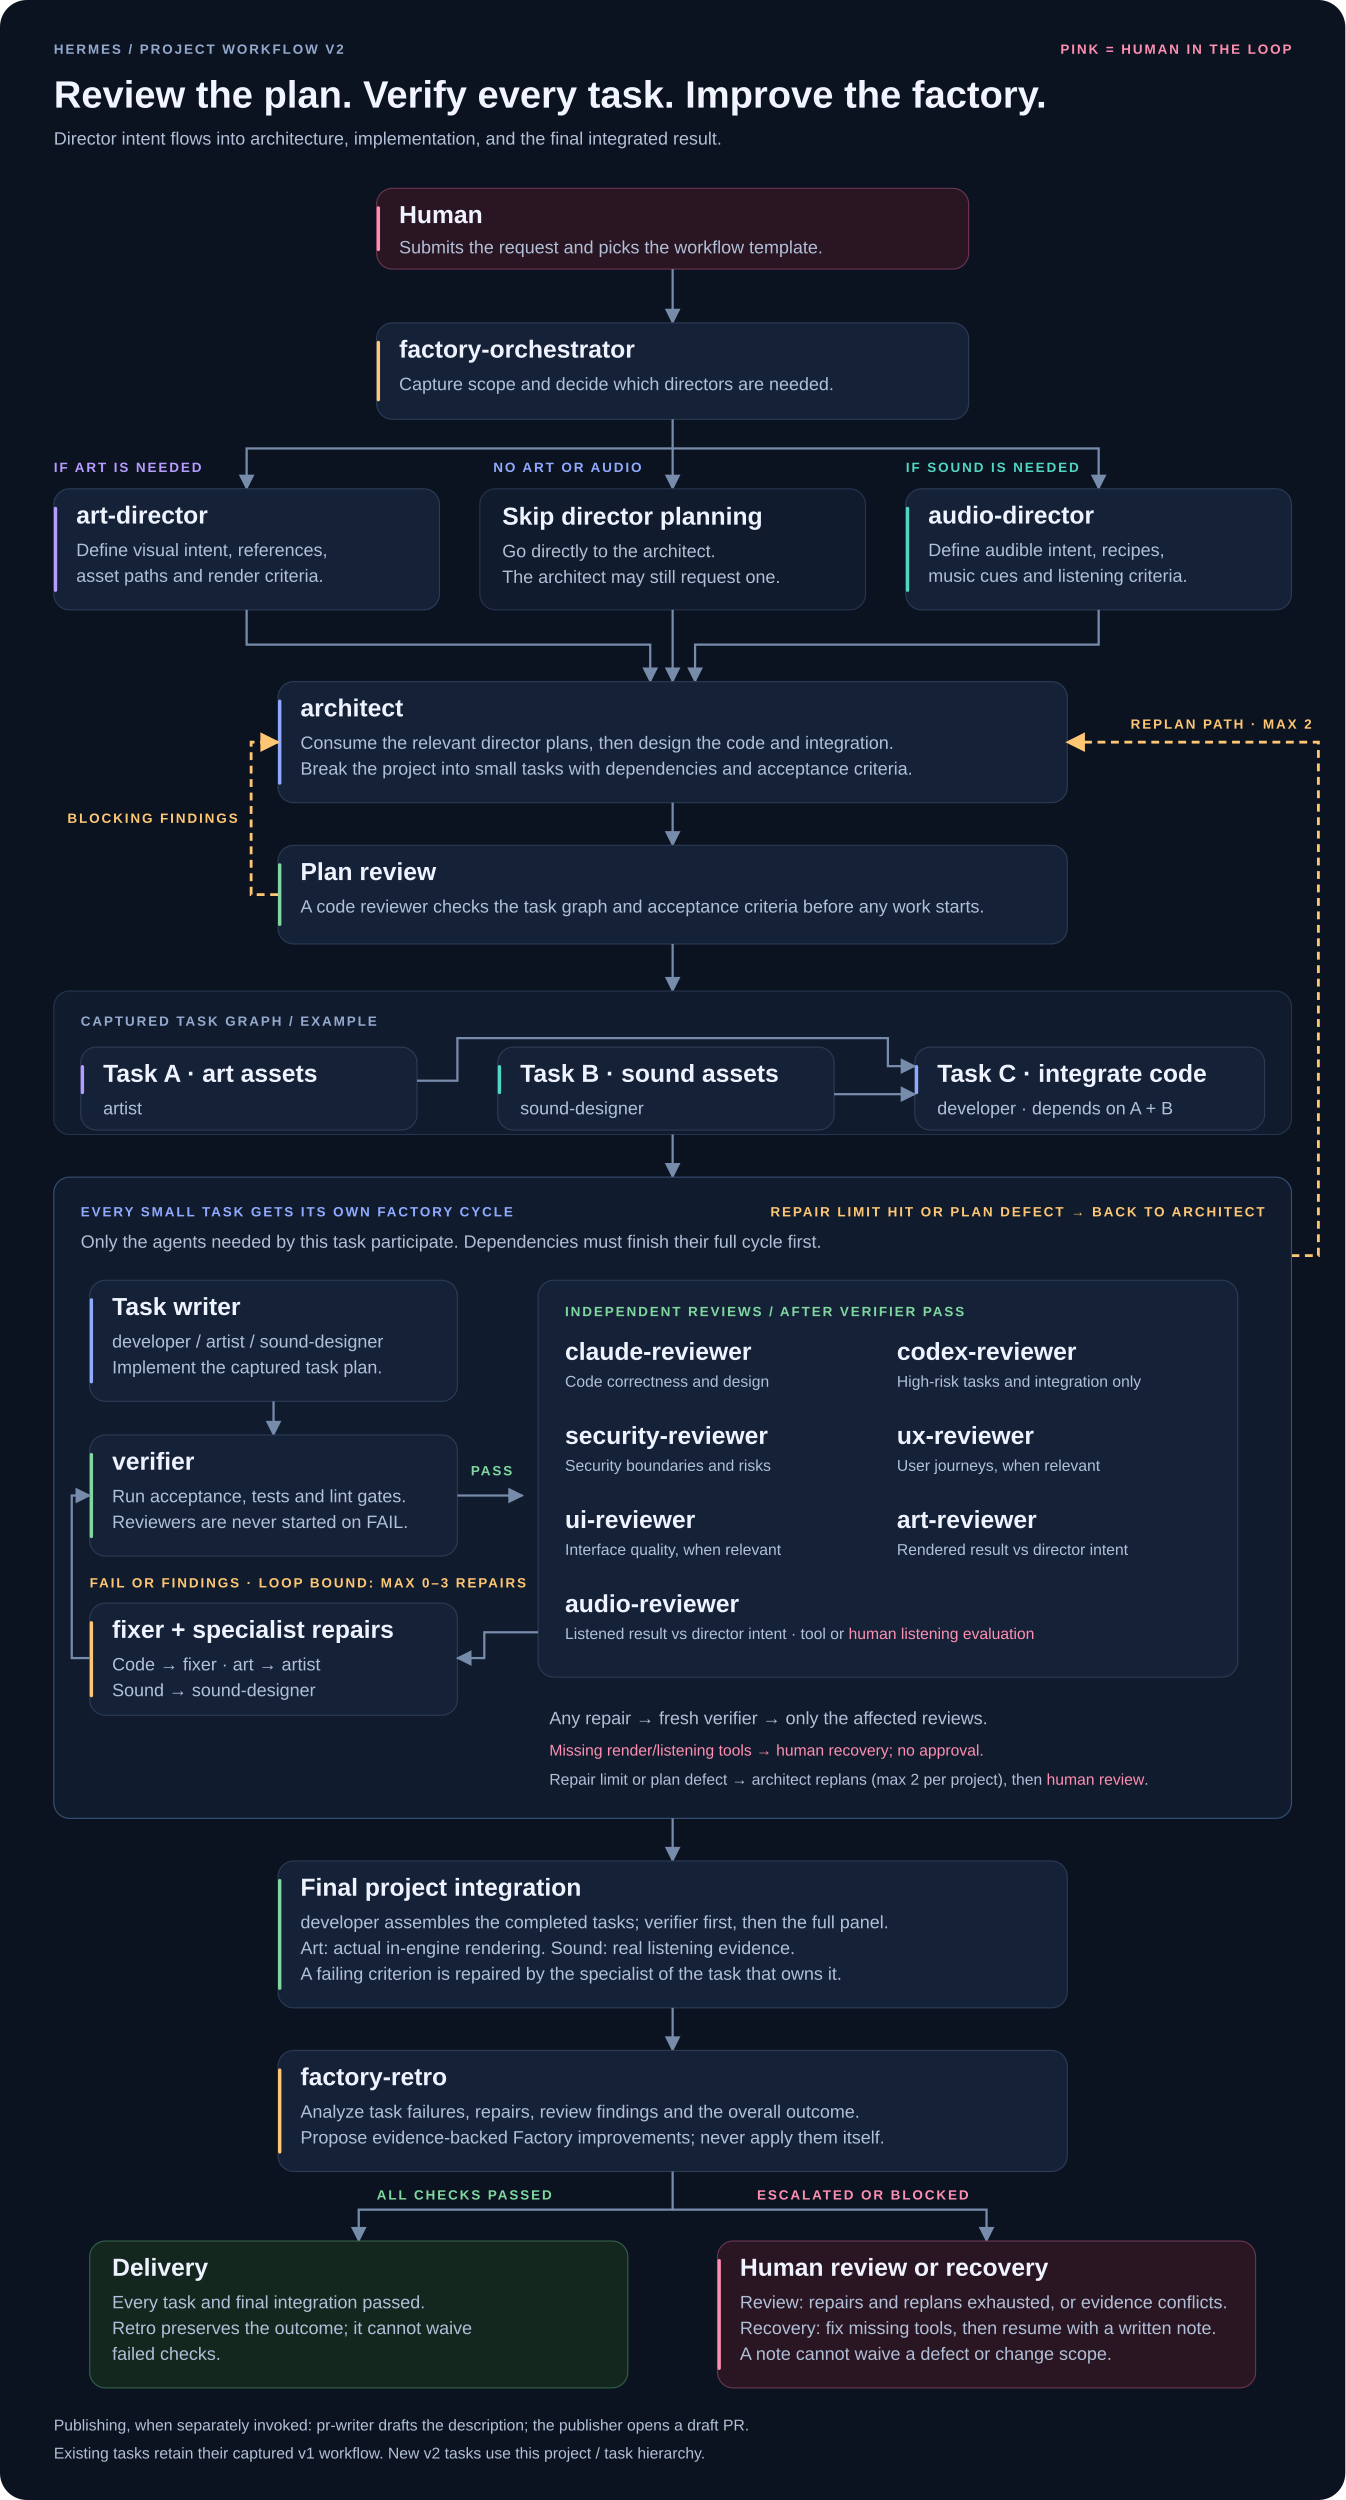
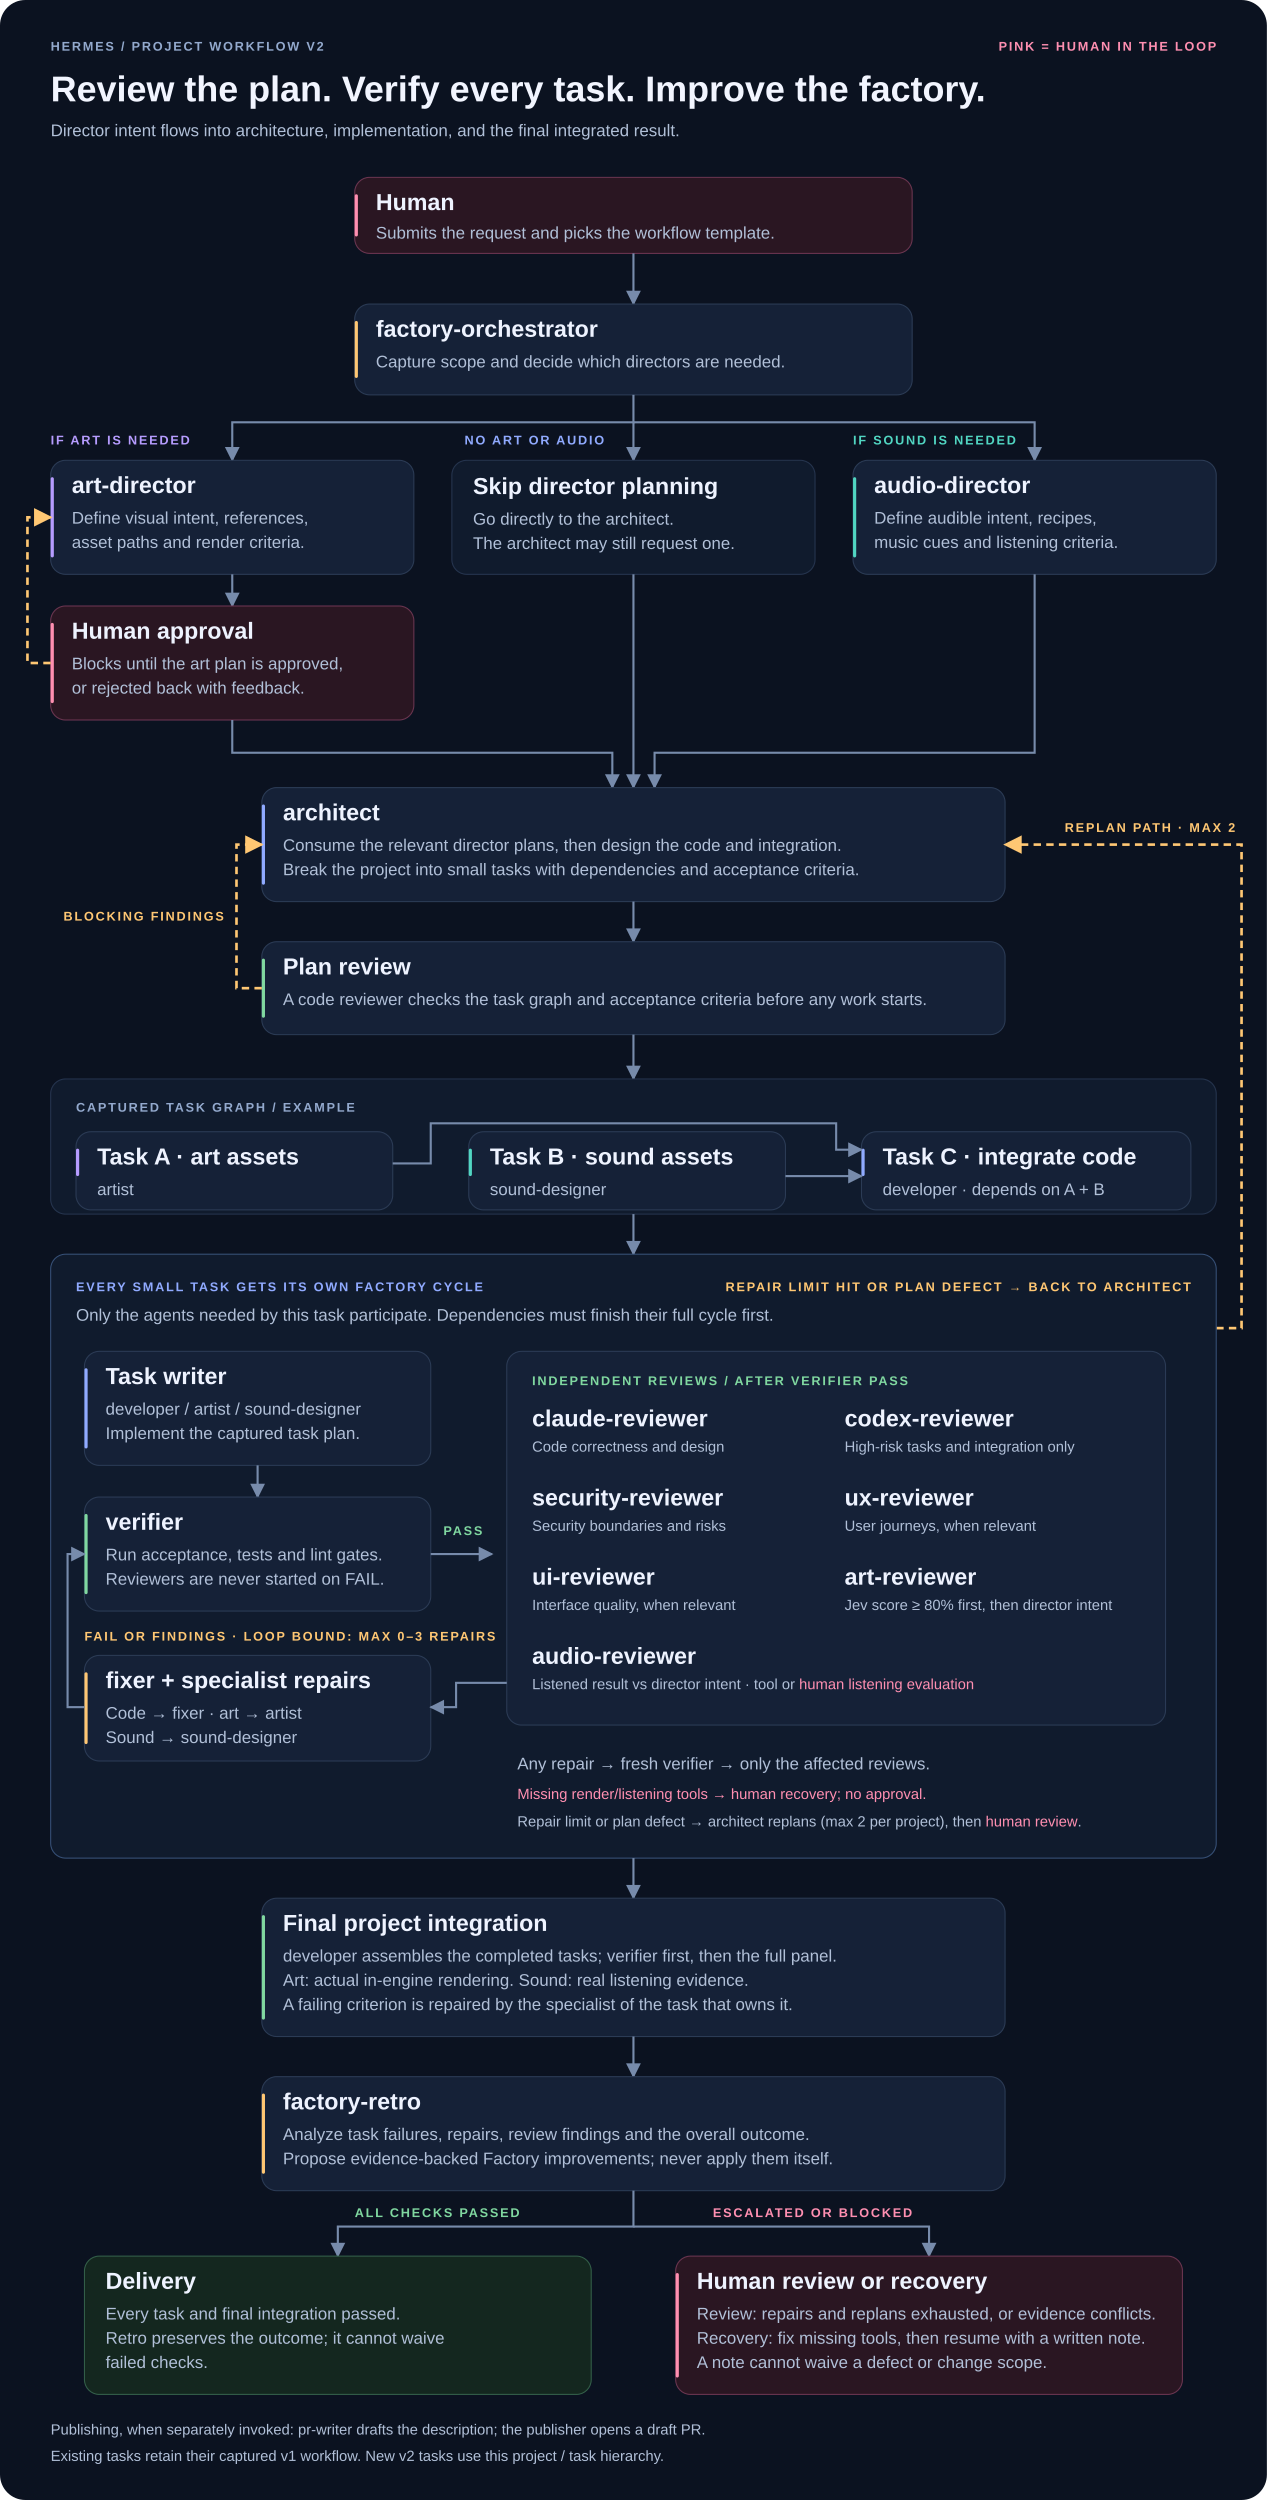
- <svg xmlns="http://www.w3.org/2000/svg" width="1200" height="2230" viewBox="0 0 1200 2230" role="img" aria-labelledby="title desc">
+ <svg xmlns="http://www.w3.org/2000/svg" width="1200" height="2368" viewBox="0 0 1200 2368" role="img" aria-labelledby="title desc">
  <defs>
    <marker id="a" viewBox="0 0 10 10" refX="9" refY="5" markerWidth="7" markerHeight="7" orient="auto">
      <path d="M0 0L10 5L0 10" fill="#778bab" />
    </marker>
    <marker id="b" viewBox="0 0 10 10" refX="9" refY="5" markerWidth="7" markerHeight="7" orient="auto">
      <path d="M0 0L10 5L0 10" fill="#ffc773" />
    </marker>
  </defs>
  <style>text{font-family:-apple-system,BlinkMacSystemFont,'Segoe UI',Arial,sans-serif}.title{fill:#f2f5ff;font-size:34px;font-weight:700}.name{fill:#eef3ff;font-size:22px;font-weight:650}.body{fill:#b1c0d8;font-size:16px}.small{fill:#b1c0d8;font-size:14px}.label{font-size:12px;font-weight:700;letter-spacing:1.7px}.back{fill:none;stroke:#ffc773;stroke-width:2.5;stroke-dasharray:7 5;marker-end:url(#b)}.line{fill:none;stroke:#778bab;stroke-width:2;marker-end:url(#a)}</style>
-   <rect width="1200" height="2230" rx="24" fill="#0b1220" />
+   <rect width="1200" height="2368" rx="24" fill="#0b1220" />
  <text x="48" y="48" class="label" fill="#93a9cd">HERMES / PROJECT WORKFLOW V2</text>
  <text x="1152" y="48" class="label" fill="#ff8fb1" text-anchor="end">PINK = HUMAN IN THE LOOP</text>
  <text x="48" y="96" class="title">Review the plan. Verify every task. Improve the factory.</text>
  <text x="48" y="129" class="body">Director intent flows into architecture, implementation, and the final integrated result.</text>
  <rect x="336" y="168" width="528" height="72" rx="14" fill="#2a1622" stroke="#6b3550" />
  <rect x="336" y="184" width="3" height="40" rx="1.5" fill="#ff8fb1" />
  <text x="356" y="199" class="name">Human</text>
  <text x="356" y="226" class="body">Submits the request and picks the workflow template.</text>
  <path d="M600 240 V288" class="line" />
  <rect x="336" y="288" width="528" height="86" rx="14" fill="#152137" stroke="#2b3b55" />
  <rect x="336" y="304" width="3" height="54" rx="1.5" fill="#ffc773" />
  <text x="356" y="319" class="name">factory-orchestrator</text>
  <text x="356" y="348" class="body">Capture scope and decide which directors are needed.</text>
  <path d="M600 374 V400 H220 V436" class="line" />
  <path d="M600 400 V436" class="line" />
  <path d="M600 400 H980 V436" class="line" />
  <text x="48" y="421" class="label" fill="#b69cff">IF ART IS NEEDED</text>
  <text x="440" y="421" class="label" fill="#90aaff">NO ART OR AUDIO</text>
  <text x="808" y="421" class="label" fill="#51d6c2">IF SOUND IS NEEDED</text>
  <rect x="48" y="436" width="344" height="108" rx="14" fill="#152137" stroke="#2b3b55" />
  <rect x="48" y="452" width="3" height="76" rx="1.5" fill="#b69cff" />
  <text x="68" y="467" class="name">art-director</text>
  <text x="68" y="496" class="body">Define visual intent, references,</text>
  <text x="68" y="519" class="body">asset paths and render criteria.</text>
  <rect x="428" y="436" width="344" height="108" rx="14" fill="#101b2d" stroke="#25344e" />
  <text x="448" y="468" class="name">Skip director planning</text>
  <text x="448" y="497" class="body">Go directly to the architect.</text>
  <text x="448" y="520" class="body">The architect may still request one.</text>
  <rect x="808" y="436" width="344" height="108" rx="14" fill="#152137" stroke="#2b3b55" />
  <rect x="808" y="452" width="3" height="76" rx="1.5" fill="#51d6c2" />
  <text x="828" y="467" class="name">audio-director</text>
  <text x="828" y="496" class="body">Define audible intent, recipes,</text>
  <text x="828" y="519" class="body">music cues and listening criteria.</text>
-   <path d="M220 544 V575 H580 V608" class="line" />
-   <path d="M600 544 V608" class="line" />
-   <path d="M980 544 V575 H620 V608" class="line" />
-   <rect x="248" y="608" width="704" height="108" rx="14" fill="#152137" stroke="#2b3b55" />
-   <rect x="248" y="624" width="3" height="76" rx="1.5" fill="#90aaff" />
-   <text x="268" y="639" class="name">architect</text>
-   <text x="268" y="668" class="body">Consume the relevant director plans, then design the code and integration.</text>
-   <text x="268" y="691" class="body">Break the project into small tasks with dependencies and acceptance criteria.</text>
-   <path d="M600 716 V754" class="line" />
-   <rect x="248" y="754" width="704" height="88" rx="14" fill="#152137" stroke="#2b3b55" />
-   <rect x="248" y="770" width="3" height="56" rx="1.5" fill="#80d8a0" />
-   <text x="268" y="785" class="name">Plan review</text>
-   <text x="268" y="814" class="body">A code reviewer checks the task graph and acceptance criteria before any work starts.</text>
-   <path d="M248 798 H224 V662 H248" class="back" />
-   <text x="212" y="734" class="label" fill="#ffc773" text-anchor="end">BLOCKING FINDINGS</text>
-   <path d="M1152 1120 H1176 V662 H952" class="back" />
-   <text x="1170" y="650" class="label" fill="#ffc773" text-anchor="end">REPLAN PATH · MAX 2</text>
-   <path d="M600 842 V884" class="line" />
-   <rect x="48" y="884" width="1104" height="128" rx="14" fill="#101b2d" stroke="#25344e" />
-   <text x="72" y="915" class="label" fill="#93a9cd">CAPTURED TASK GRAPH / EXAMPLE</text>
-   <rect x="72" y="934" width="300" height="74" rx="14" fill="#152137" stroke="#2b3b55" />
-   <rect x="72" y="950" width="3" height="26" rx="1.5" fill="#b69cff" />
-   <text x="92" y="965" class="name">Task A · art assets</text>
-   <text x="92" y="994" class="body">artist</text>
-   <rect x="444" y="934" width="300" height="74" rx="14" fill="#152137" stroke="#2b3b55" />
-   <rect x="444" y="950" width="3" height="26" rx="1.5" fill="#51d6c2" />
-   <text x="464" y="965" class="name">Task B · sound assets</text>
-   <text x="464" y="994" class="body">sound-designer</text>
-   <rect x="816" y="934" width="312" height="74" rx="14" fill="#152137" stroke="#2b3b55" />
-   <rect x="816" y="950" width="3" height="26" rx="1.5" fill="#90aaff" />
-   <text x="836" y="965" class="name">Task C · integrate code</text>
-   <text x="836" y="994" class="body">developer · depends on A + B</text>
-   <path d="M372 964 H408 V926 H792 V951 H816" class="line" />
-   <path d="M744 976 H816" class="line" />
-   <path d="M600 1012 V1050" class="line" />
-   <rect x="48" y="1050" width="1104" height="572" rx="14" fill="#101b2d" stroke="#365077" />
-   <text x="72" y="1085" class="label" fill="#90aaff">EVERY SMALL TASK GETS ITS OWN FACTORY CYCLE</text>
-   <text x="1128" y="1085" class="label" fill="#ffc773" text-anchor="end">REPAIR LIMIT HIT OR PLAN DEFECT → BACK TO ARCHITECT</text>
-   <text x="72" y="1113" class="body">Only the agents needed by this task participate. Dependencies must finish their full cycle first.</text>
-   <rect x="80" y="1142" width="328" height="108" rx="14" fill="#152137" stroke="#2b3b55" />
-   <rect x="80" y="1158" width="3" height="76" rx="1.5" fill="#90aaff" />
-   <text x="100" y="1173" class="name">Task writer</text>
-   <text x="100" y="1202" class="body">developer / artist / sound-designer</text>
-   <text x="100" y="1225" class="body">Implement the captured task plan.</text>
-   <path d="M244 1250 V1280" class="line" />
+   <path d="M220 544 V574" class="line" />
+   <rect x="48" y="574" width="344" height="108" rx="14" fill="#2a1622" stroke="#6b3550" />
+   <rect x="48" y="590" width="3" height="76" rx="1.5" fill="#ff8fb1" />
+   <text x="68" y="605" class="name">Human approval</text>
+   <text x="68" y="634" class="body">Blocks until the art plan is approved,</text>
+   <text x="68" y="657" class="body">or rejected back with feedback.</text>
+   <path d="M48 628 H26 V490 H48" class="back" />
+   <path d="M220 682 V713 H580 V746" class="line" />
+   <path d="M600 544 V746" class="line" />
+   <path d="M980 544 V713 H620 V746" class="line" />
+   <rect x="248" y="746" width="704" height="108" rx="14" fill="#152137" stroke="#2b3b55" />
+   <rect x="248" y="762" width="3" height="76" rx="1.5" fill="#90aaff" />
+   <text x="268" y="777" class="name">architect</text>
+   <text x="268" y="806" class="body">Consume the relevant director plans, then design the code and integration.</text>
+   <text x="268" y="829" class="body">Break the project into small tasks with dependencies and acceptance criteria.</text>
+   <path d="M600 854 V892" class="line" />
+   <rect x="248" y="892" width="704" height="88" rx="14" fill="#152137" stroke="#2b3b55" />
+   <rect x="248" y="908" width="3" height="56" rx="1.5" fill="#80d8a0" />
+   <text x="268" y="923" class="name">Plan review</text>
+   <text x="268" y="952" class="body">A code reviewer checks the task graph and acceptance criteria before any work starts.</text>
+   <path d="M248 936 H224 V800 H248" class="back" />
+   <text x="212" y="872" class="label" fill="#ffc773" text-anchor="end">BLOCKING FINDINGS</text>
+   <path d="M1152 1258 H1176 V800 H952" class="back" />
+   <text x="1170" y="788" class="label" fill="#ffc773" text-anchor="end">REPLAN PATH · MAX 2</text>
+   <path d="M600 980 V1022" class="line" />
+   <rect x="48" y="1022" width="1104" height="128" rx="14" fill="#101b2d" stroke="#25344e" />
+   <text x="72" y="1053" class="label" fill="#93a9cd">CAPTURED TASK GRAPH / EXAMPLE</text>
+   <rect x="72" y="1072" width="300" height="74" rx="14" fill="#152137" stroke="#2b3b55" />
+   <rect x="72" y="1088" width="3" height="26" rx="1.5" fill="#b69cff" />
+   <text x="92" y="1103" class="name">Task A · art assets</text>
+   <text x="92" y="1132" class="body">artist</text>
+   <rect x="444" y="1072" width="300" height="74" rx="14" fill="#152137" stroke="#2b3b55" />
+   <rect x="444" y="1088" width="3" height="26" rx="1.5" fill="#51d6c2" />
+   <text x="464" y="1103" class="name">Task B · sound assets</text>
+   <text x="464" y="1132" class="body">sound-designer</text>
+   <rect x="816" y="1072" width="312" height="74" rx="14" fill="#152137" stroke="#2b3b55" />
+   <rect x="816" y="1088" width="3" height="26" rx="1.5" fill="#90aaff" />
+   <text x="836" y="1103" class="name">Task C · integrate code</text>
+   <text x="836" y="1132" class="body">developer · depends on A + B</text>
+   <path d="M372 1102 H408 V1064 H792 V1089 H816" class="line" />
+   <path d="M744 1114 H816" class="line" />
+   <path d="M600 1150 V1188" class="line" />
+   <rect x="48" y="1188" width="1104" height="572" rx="14" fill="#101b2d" stroke="#365077" />
+   <text x="72" y="1223" class="label" fill="#90aaff">EVERY SMALL TASK GETS ITS OWN FACTORY CYCLE</text>
+   <text x="1128" y="1223" class="label" fill="#ffc773" text-anchor="end">REPAIR LIMIT HIT OR PLAN DEFECT → BACK TO ARCHITECT</text>
+   <text x="72" y="1251" class="body">Only the agents needed by this task participate. Dependencies must finish their full cycle first.</text>
  <rect x="80" y="1280" width="328" height="108" rx="14" fill="#152137" stroke="#2b3b55" />
-   <rect x="80" y="1296" width="3" height="76" rx="1.5" fill="#80d8a0" />
-   <text x="100" y="1311" class="name">verifier</text>
-   <text x="100" y="1340" class="body">Run acceptance, tests and lint gates.</text>
-   <text x="100" y="1363" class="body">Reviewers are never started on FAIL.</text>
-   <path d="M408 1334 H466" class="line" />
-   <text x="420" y="1316" class="label" fill="#80d8a0">PASS</text>
-   <rect x="480" y="1142" width="624" height="354" rx="14" fill="#152137" stroke="#2b3b55" />
-   <text x="504" y="1174" class="label" fill="#80d8a0">INDEPENDENT REVIEWS / AFTER VERIFIER PASS</text>
-   <text x="504" y="1213" class="name">claude-reviewer</text>
-   <text x="504" y="1237" class="small">Code correctness and design</text>
-   <text x="800" y="1213" class="name">codex-reviewer</text>
-   <text x="800" y="1237" class="small">High-risk tasks and integration only</text>
-   <text x="504" y="1288" class="name">security-reviewer</text>
-   <text x="504" y="1312" class="small">Security boundaries and risks</text>
-   <text x="800" y="1288" class="name">ux-reviewer</text>
-   <text x="800" y="1312" class="small">User journeys, when relevant</text>
-   <text x="504" y="1363" class="name">ui-reviewer</text>
-   <text x="504" y="1387" class="small">Interface quality, when relevant</text>
-   <text x="800" y="1363" class="name">art-reviewer</text>
-   <text x="800" y="1387" class="small">Rendered result vs director intent</text>
-   <text x="504" y="1438" class="name">audio-reviewer</text>
-   <text x="504" y="1462" class="small">Listened result vs director intent · tool or <tspan fill="#ff8fb1">human listening evaluation</tspan>
+   <rect x="80" y="1296" width="3" height="76" rx="1.5" fill="#90aaff" />
+   <text x="100" y="1311" class="name">Task writer</text>
+   <text x="100" y="1340" class="body">developer / artist / sound-designer</text>
+   <text x="100" y="1363" class="body">Implement the captured task plan.</text>
+   <path d="M244 1388 V1418" class="line" />
+   <rect x="80" y="1418" width="328" height="108" rx="14" fill="#152137" stroke="#2b3b55" />
+   <rect x="80" y="1434" width="3" height="76" rx="1.5" fill="#80d8a0" />
+   <text x="100" y="1449" class="name">verifier</text>
+   <text x="100" y="1478" class="body">Run acceptance, tests and lint gates.</text>
+   <text x="100" y="1501" class="body">Reviewers are never started on FAIL.</text>
+   <path d="M408 1472 H466" class="line" />
+   <text x="420" y="1454" class="label" fill="#80d8a0">PASS</text>
+   <rect x="480" y="1280" width="624" height="354" rx="14" fill="#152137" stroke="#2b3b55" />
+   <text x="504" y="1312" class="label" fill="#80d8a0">INDEPENDENT REVIEWS / AFTER VERIFIER PASS</text>
+   <text x="504" y="1351" class="name">claude-reviewer</text>
+   <text x="504" y="1375" class="small">Code correctness and design</text>
+   <text x="800" y="1351" class="name">codex-reviewer</text>
+   <text x="800" y="1375" class="small">High-risk tasks and integration only</text>
+   <text x="504" y="1426" class="name">security-reviewer</text>
+   <text x="504" y="1450" class="small">Security boundaries and risks</text>
+   <text x="800" y="1426" class="name">ux-reviewer</text>
+   <text x="800" y="1450" class="small">User journeys, when relevant</text>
+   <text x="504" y="1501" class="name">ui-reviewer</text>
+   <text x="504" y="1525" class="small">Interface quality, when relevant</text>
+   <text x="800" y="1501" class="name">art-reviewer</text>
+   <text x="800" y="1525" class="small">Jev score ≥ 80% first, then director intent</text>
+   <text x="504" y="1576" class="name">audio-reviewer</text>
+   <text x="504" y="1600" class="small">Listened result vs director intent · tool or <tspan fill="#ff8fb1">human listening evaluation</tspan>
  </text>
-   <rect x="80" y="1430" width="328" height="100" rx="14" fill="#152137" stroke="#2b3b55" />
-   <rect x="80" y="1446" width="3" height="68" rx="1.5" fill="#ffc773" />
-   <text x="100" y="1461" class="name">fixer + specialist repairs</text>
-   <text x="100" y="1490" class="body">Code → fixer · art → artist</text>
-   <text x="100" y="1513" class="body">Sound → sound-designer</text>
-   <path d="M80 1479 H64 V1334 H80" class="line" />
-   <text x="80" y="1416" class="label" fill="#ffc773">FAIL OR FINDINGS · LOOP BOUND: MAX 0–3 REPAIRS</text>
-   <path d="M480 1456 H432 V1479 H408" class="line" />
-   <text x="490" y="1538" class="body">Any repair → fresh verifier → only the affected reviews.</text>
-   <text x="490" y="1566" class="small" style="fill:#ff8fb1">Missing render/listening tools → human recovery; no approval.</text>
-   <text x="490" y="1592" class="small">Repair limit or plan defect → architect replans (max 2 per project), then <tspan fill="#ff8fb1">human review</tspan>.</text>
-   <path d="M600 1622 V1660" class="line" />
-   <rect x="248" y="1660" width="704" height="131" rx="14" fill="#152137" stroke="#2b3b55" />
-   <rect x="248" y="1676" width="3" height="99" rx="1.5" fill="#80d8a0" />
-   <text x="268" y="1691" class="name">Final project integration</text>
-   <text x="268" y="1720" class="body">developer assembles the completed tasks; verifier first, then the full panel.</text>
-   <text x="268" y="1743" class="body">Art: actual in-engine rendering. Sound: real listening evidence.</text>
-   <text x="268" y="1766" class="body">A failing criterion is repaired by the specialist of the task that owns it.</text>
-   <path d="M600 1791 V1829" class="line" />
-   <rect x="248" y="1829" width="704" height="108" rx="14" fill="#152137" stroke="#2b3b55" />
-   <rect x="248" y="1845" width="3" height="76" rx="1.5" fill="#ffc773" />
-   <text x="268" y="1860" class="name">factory-retro</text>
-   <text x="268" y="1889" class="body">Analyze task failures, repairs, review findings and the overall outcome.</text>
-   <text x="268" y="1912" class="body">Propose evidence-backed Factory improvements; never apply them itself.</text>
-   <path d="M600 1937 V1971 H320 V1999" class="line" />
-   <path d="M600 1971 H880 V1999" class="line" />
-   <text x="336" y="1962" class="label" fill="#80d8a0">ALL CHECKS PASSED</text>
-   <text x="864" y="1962" class="label" fill="#ff8fb1" text-anchor="end">ESCALATED OR BLOCKED</text>
-   <rect x="80" y="1999" width="480" height="131" rx="14" fill="#14271f" stroke="#335f49" />
-   <text x="100" y="2030" class="name">Delivery</text>
-   <text x="100" y="2059" class="body">Every task and final integration passed.</text>
-   <text x="100" y="2082" class="body">Retro preserves the outcome; it cannot waive</text>
-   <text x="100" y="2105" class="body">failed checks.</text>
-   <rect x="640" y="1999" width="480" height="131" rx="14" fill="#2a1622" stroke="#6b3550" />
-   <rect x="640" y="2015" width="3" height="99" rx="1.5" fill="#ff8fb1" />
-   <text x="660" y="2030" class="name">Human review or recovery</text>
-   <text x="660" y="2059" class="body">Review: repairs and replans exhausted, or evidence conflicts.</text>
-   <text x="660" y="2082" class="body">Recovery: fix missing tools, then resume with a written note.</text>
-   <text x="660" y="2105" class="body">A note cannot waive a defect or change scope.</text>
-   <text x="48" y="2168" class="small">Publishing, when separately invoked: pr-writer drafts the description; the publisher opens a draft PR.</text>
-   <text x="48" y="2193" class="small">Existing tasks retain their captured v1 workflow. New v2 tasks use this project / task hierarchy.</text>
+   <rect x="80" y="1568" width="328" height="100" rx="14" fill="#152137" stroke="#2b3b55" />
+   <rect x="80" y="1584" width="3" height="68" rx="1.5" fill="#ffc773" />
+   <text x="100" y="1599" class="name">fixer + specialist repairs</text>
+   <text x="100" y="1628" class="body">Code → fixer · art → artist</text>
+   <text x="100" y="1651" class="body">Sound → sound-designer</text>
+   <path d="M80 1617 H64 V1472 H80" class="line" />
+   <text x="80" y="1554" class="label" fill="#ffc773">FAIL OR FINDINGS · LOOP BOUND: MAX 0–3 REPAIRS</text>
+   <path d="M480 1594 H432 V1617 H408" class="line" />
+   <text x="490" y="1676" class="body">Any repair → fresh verifier → only the affected reviews.</text>
+   <text x="490" y="1704" class="small" style="fill:#ff8fb1">Missing render/listening tools → human recovery; no approval.</text>
+   <text x="490" y="1730" class="small">Repair limit or plan defect → architect replans (max 2 per project), then <tspan fill="#ff8fb1">human review</tspan>.</text>
+   <path d="M600 1760 V1798" class="line" />
+   <rect x="248" y="1798" width="704" height="131" rx="14" fill="#152137" stroke="#2b3b55" />
+   <rect x="248" y="1814" width="3" height="99" rx="1.5" fill="#80d8a0" />
+   <text x="268" y="1829" class="name">Final project integration</text>
+   <text x="268" y="1858" class="body">developer assembles the completed tasks; verifier first, then the full panel.</text>
+   <text x="268" y="1881" class="body">Art: actual in-engine rendering. Sound: real listening evidence.</text>
+   <text x="268" y="1904" class="body">A failing criterion is repaired by the specialist of the task that owns it.</text>
+   <path d="M600 1929 V1967" class="line" />
+   <rect x="248" y="1967" width="704" height="108" rx="14" fill="#152137" stroke="#2b3b55" />
+   <rect x="248" y="1983" width="3" height="76" rx="1.5" fill="#ffc773" />
+   <text x="268" y="1998" class="name">factory-retro</text>
+   <text x="268" y="2027" class="body">Analyze task failures, repairs, review findings and the overall outcome.</text>
+   <text x="268" y="2050" class="body">Propose evidence-backed Factory improvements; never apply them itself.</text>
+   <path d="M600 2075 V2109 H320 V2137" class="line" />
+   <path d="M600 2109 H880 V2137" class="line" />
+   <text x="336" y="2100" class="label" fill="#80d8a0">ALL CHECKS PASSED</text>
+   <text x="864" y="2100" class="label" fill="#ff8fb1" text-anchor="end">ESCALATED OR BLOCKED</text>
+   <rect x="80" y="2137" width="480" height="131" rx="14" fill="#14271f" stroke="#335f49" />
+   <text x="100" y="2168" class="name">Delivery</text>
+   <text x="100" y="2197" class="body">Every task and final integration passed.</text>
+   <text x="100" y="2220" class="body">Retro preserves the outcome; it cannot waive</text>
+   <text x="100" y="2243" class="body">failed checks.</text>
+   <rect x="640" y="2137" width="480" height="131" rx="14" fill="#2a1622" stroke="#6b3550" />
+   <rect x="640" y="2153" width="3" height="99" rx="1.5" fill="#ff8fb1" />
+   <text x="660" y="2168" class="name">Human review or recovery</text>
+   <text x="660" y="2197" class="body">Review: repairs and replans exhausted, or evidence conflicts.</text>
+   <text x="660" y="2220" class="body">Recovery: fix missing tools, then resume with a written note.</text>
+   <text x="660" y="2243" class="body">A note cannot waive a defect or change scope.</text>
+   <text x="48" y="2306" class="small">Publishing, when separately invoked: pr-writer drafts the description; the publisher opens a draft PR.</text>
+   <text x="48" y="2331" class="small">Existing tasks retain their captured v1 workflow. New v2 tasks use this project / task hierarchy.</text>
</svg>
